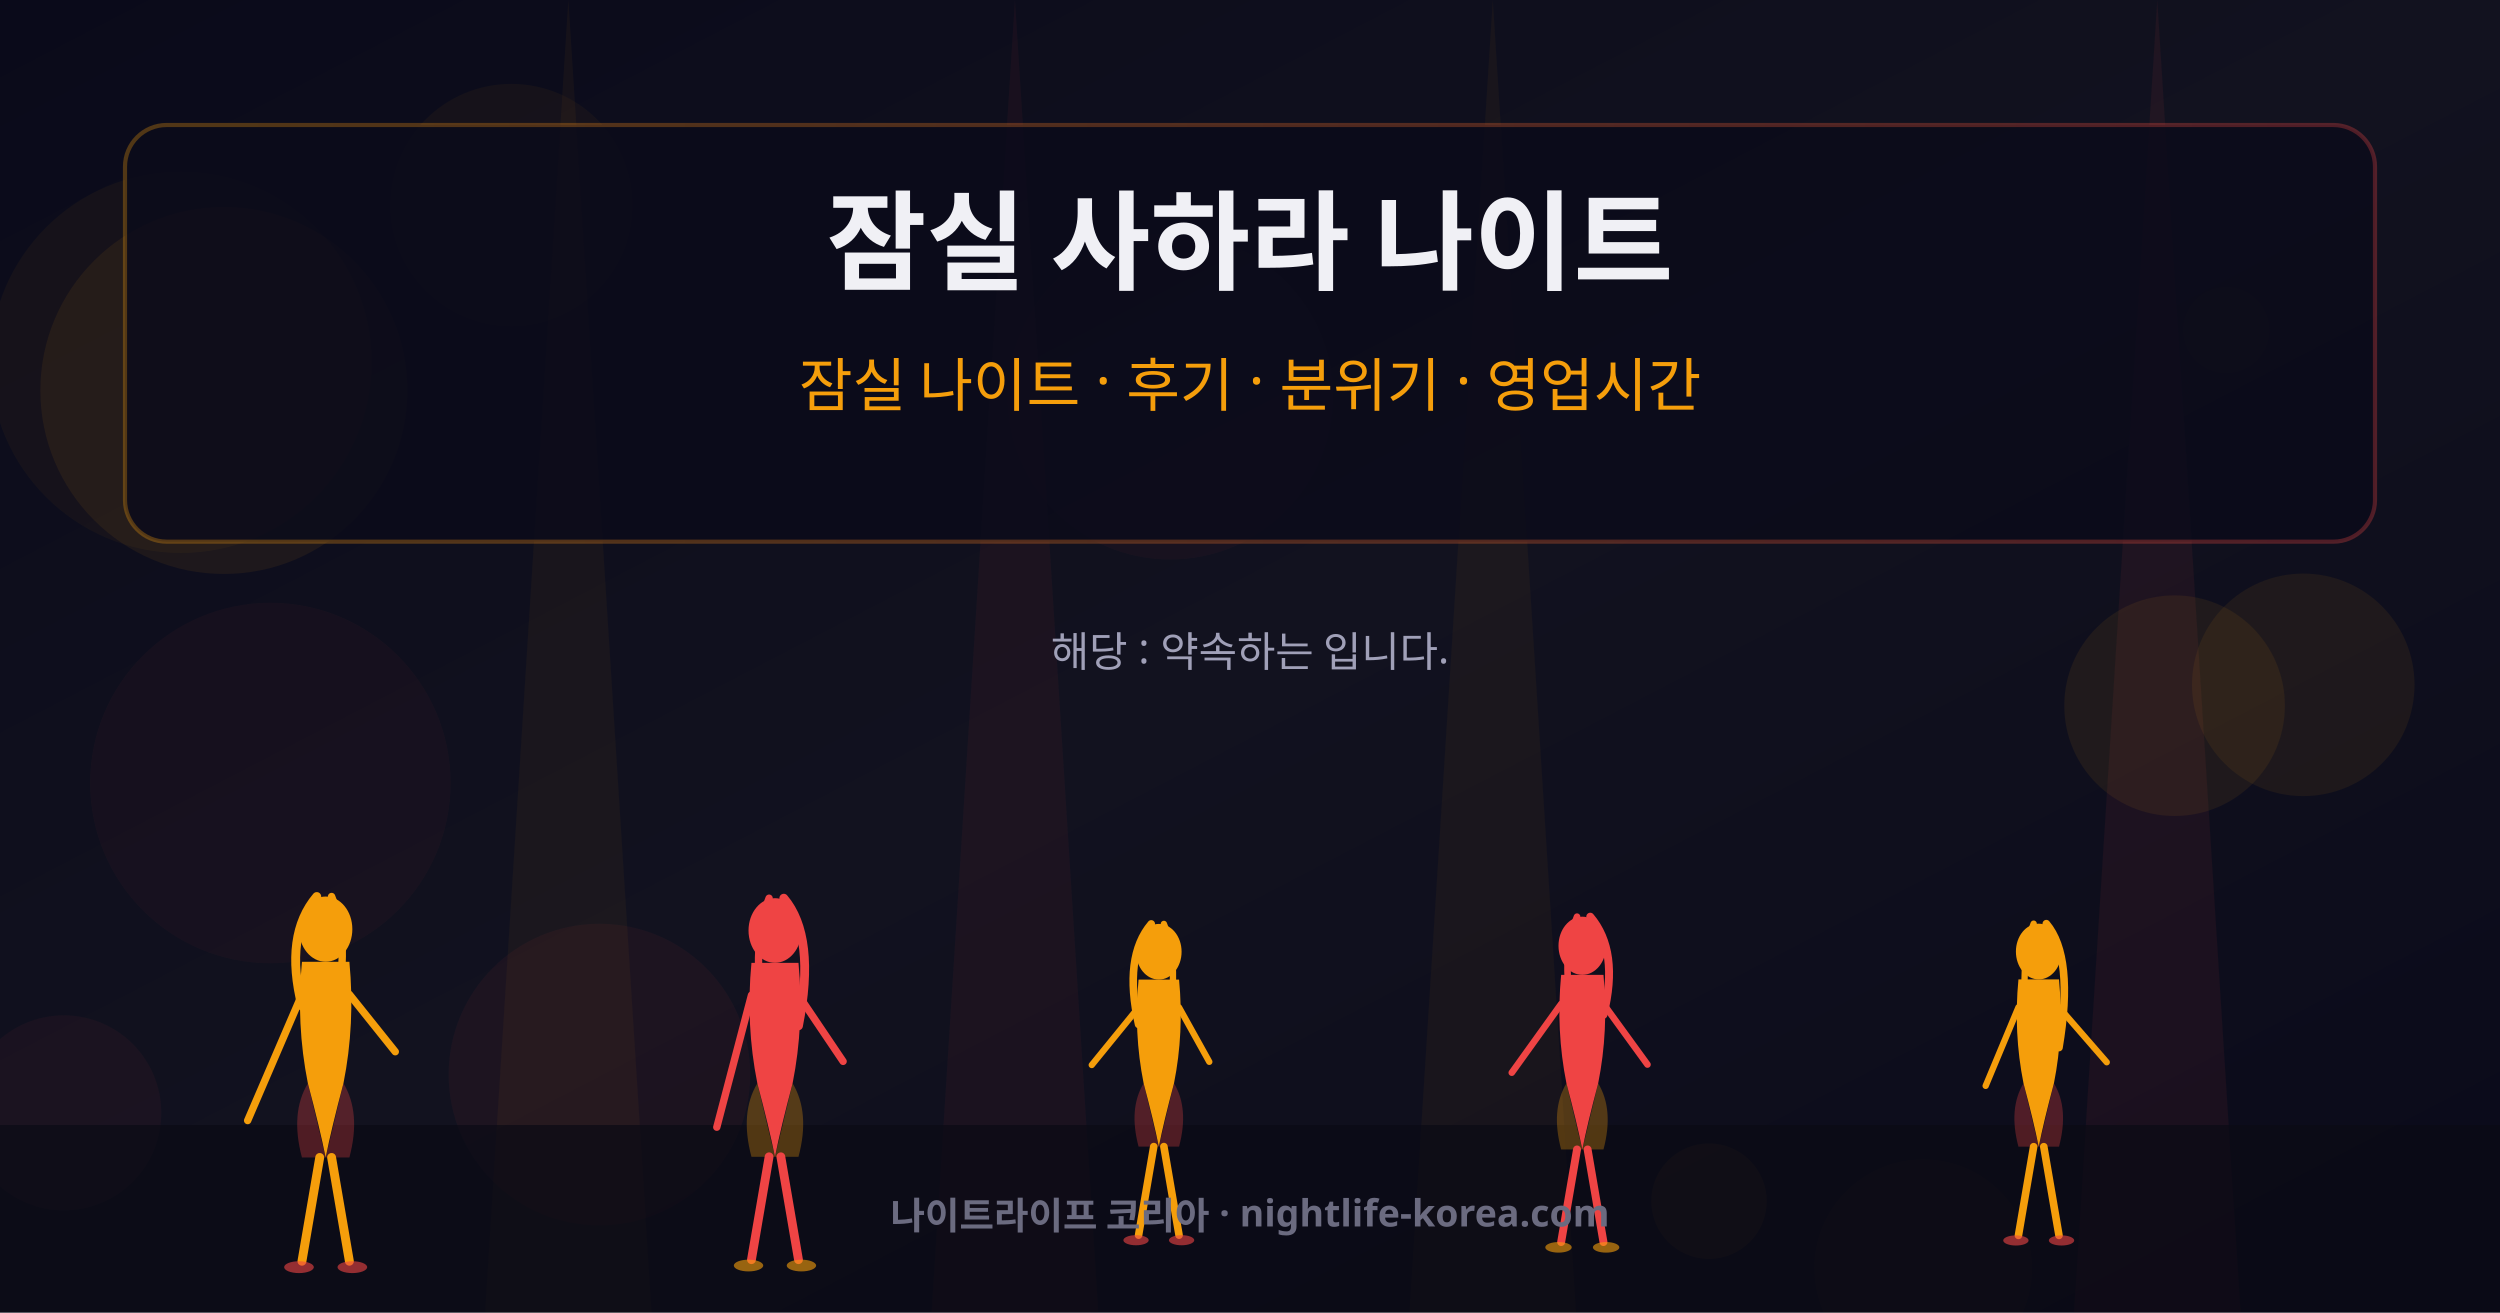
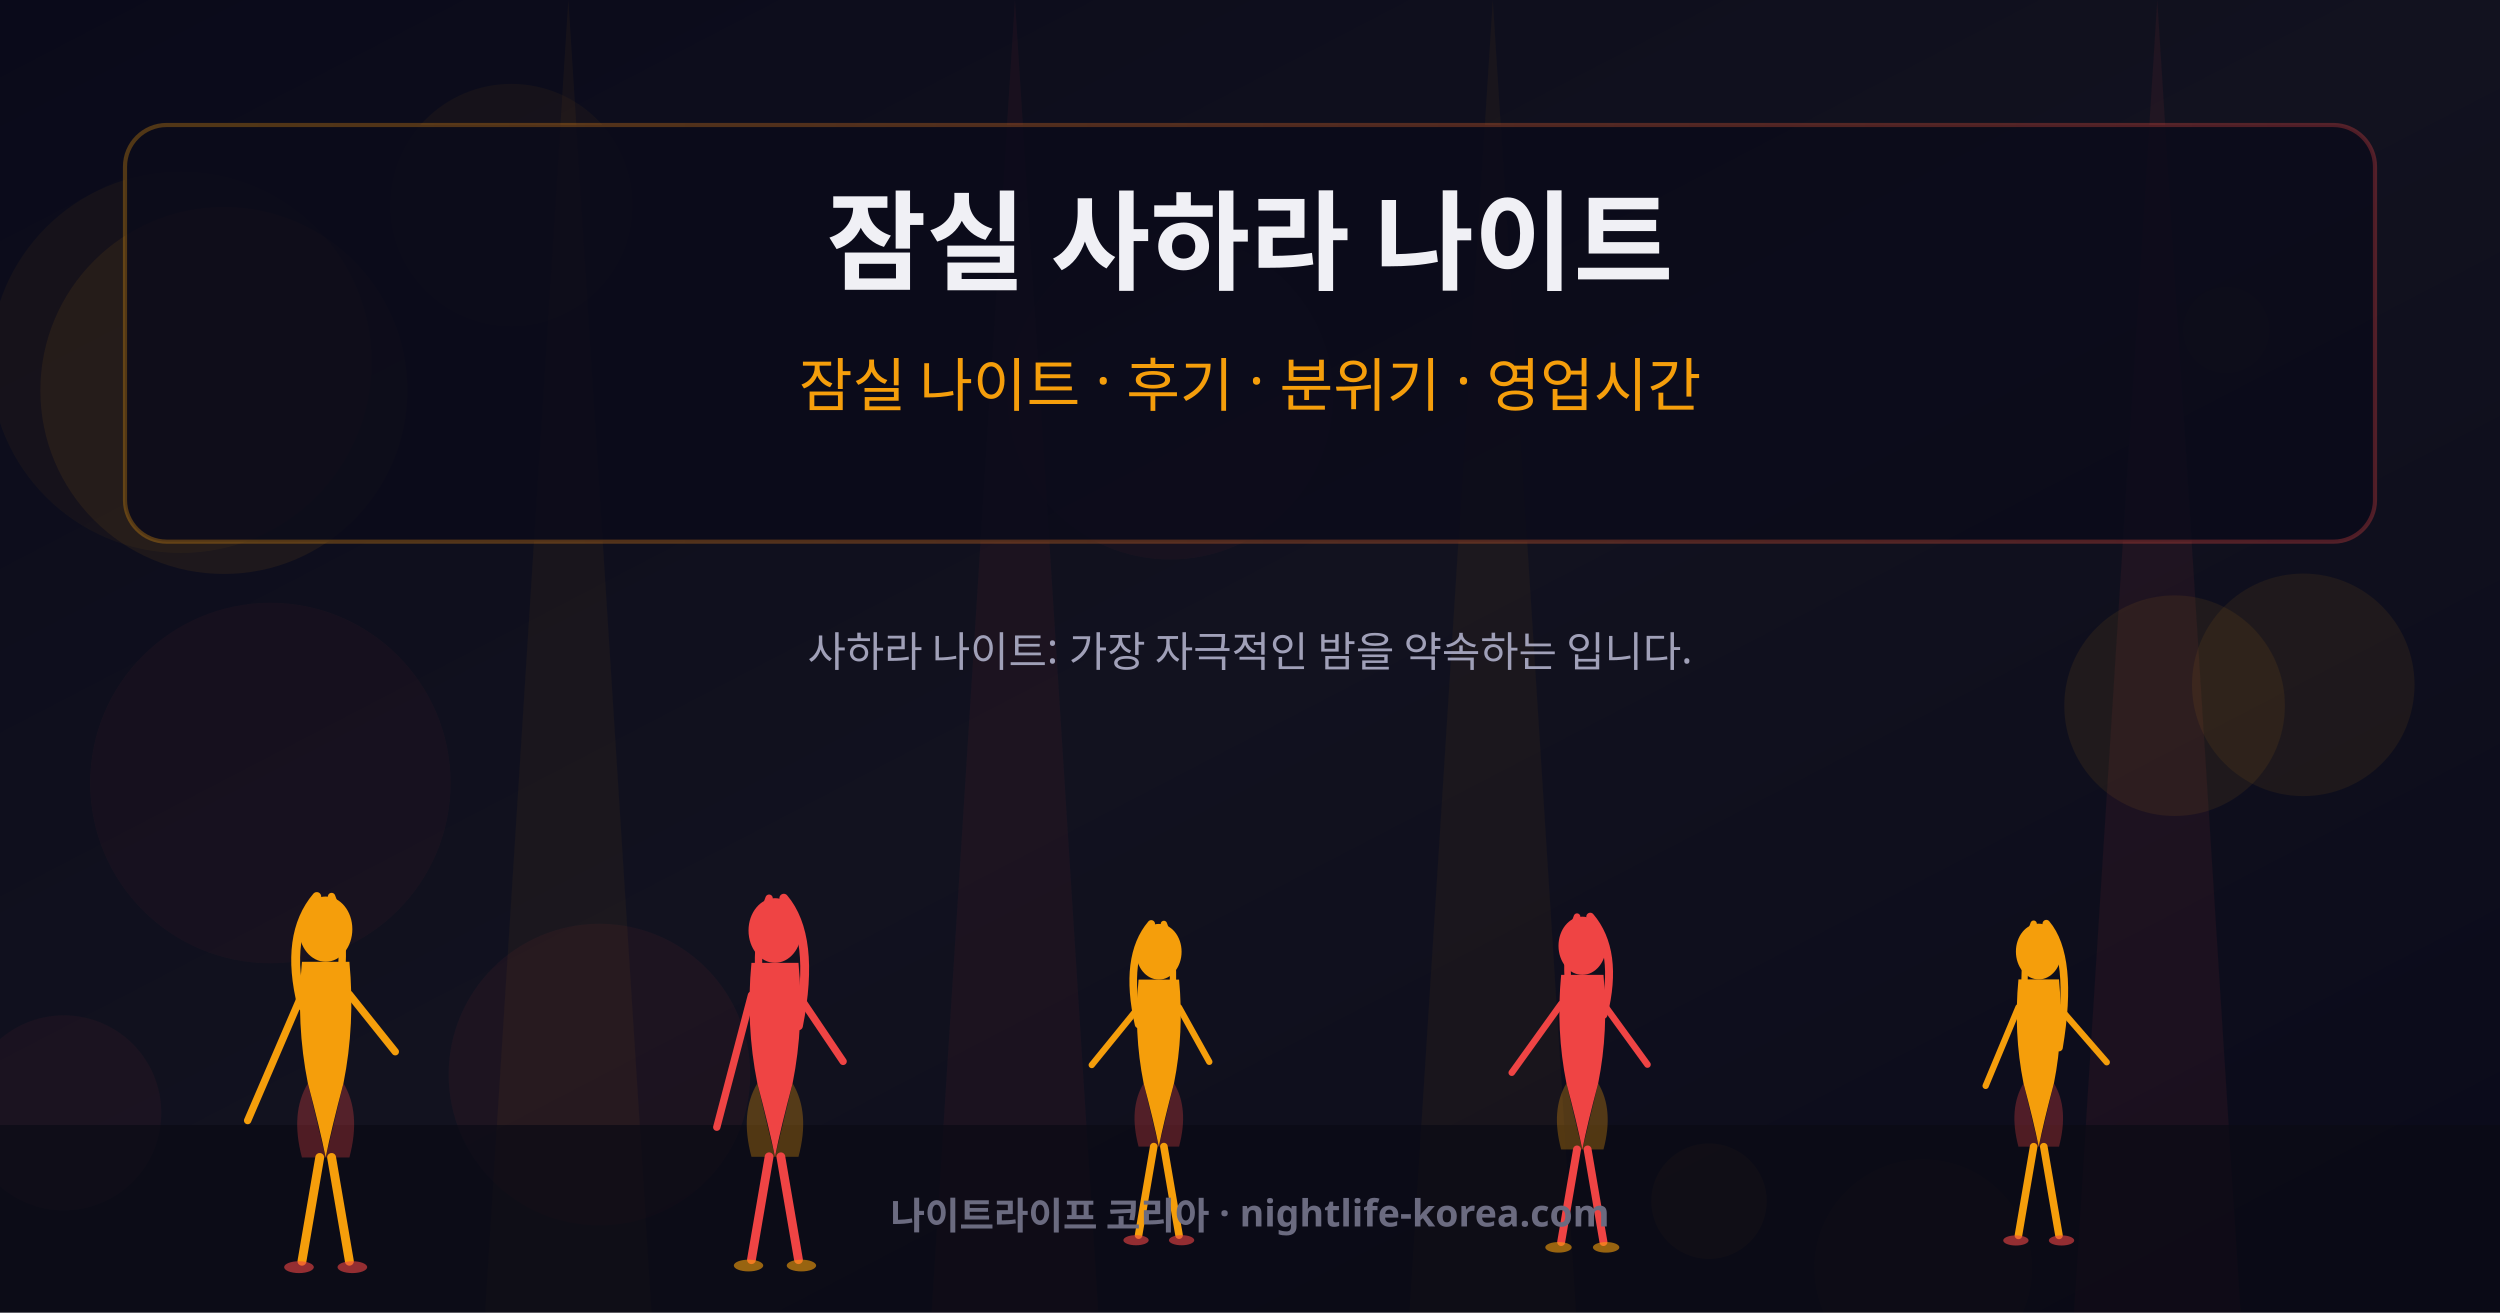
<svg xmlns="http://www.w3.org/2000/svg" viewBox="0 0 1200 630" width="1200" height="630">
  <defs>
    <linearGradient id="ogbg" x1="0%" y1="0%" x2="100%" y2="100%">
      <stop offset="0%" style="stop-color:#0a0a1a" />
      <stop offset="50%" style="stop-color:#12121f" />
      <stop offset="100%" style="stop-color:#0a0a1a" />
    </linearGradient>
    <linearGradient id="ogtxt" x1="0%" y1="0%" x2="100%" y2="0%">
      <stop offset="0%" style="stop-color:#f59e0b" />
      <stop offset="100%" style="stop-color:#ef4444" />
    </linearGradient>
  </defs>
  <rect width="1200" height="630" fill="url(#ogbg)" />
  <polygon points="272.811,0 232.811,630 312.811,630" fill="#f59e0b" opacity="0.043" />
  <polygon points="487.176,0 447.176,630 527.176,630" fill="#ef4444" opacity="0.054" />
  <polygon points="716.539,0 676.539,630 756.539,630" fill="#f59e0b" opacity="0.044" />
  <polygon points="1035.486,0 995.486,630 1075.486,630" fill="#ef4444" opacity="0.07" />
  <circle cx="86.828" cy="173.856" r="91.544" fill="#f59e0b" opacity="0.042" />
  <circle cx="923.139" cy="608.794" r="52.358" fill="#f59e0b" opacity="0.035" />
  <circle cx="1068.605" cy="158.444" r="20.839" fill="#f59e0b" opacity="0.052" />
  <circle cx="1043.8" cy="338.722" r="52.946" fill="#f59e0b" opacity="0.076" />
  <circle cx="107.47" cy="187.406" r="88.094" fill="#f59e0b" opacity="0.073" />
  <circle cx="129.777" cy="375.844" r="86.511" fill="#ef4444" opacity="0.036" />
  <circle cx="30.625" cy="534.154" r="46.783" fill="#ef4444" opacity="0.047" />
  <circle cx="245.447" cy="98.44" r="58.174" fill="#f59e0b" opacity="0.042" />
  <circle cx="1105.564" cy="328.727" r="53.397" fill="#f59e0b" opacity="0.072" />
  <circle cx="287.731" cy="515.784" r="72.386" fill="#ef4444" opacity="0.051" />
  <circle cx="561.713" cy="190.365" r="78.18" fill="#ef4444" opacity="0.037" />
  <circle cx="820.316" cy="576.566" r="27.727" fill="#f59e0b" opacity="0.079" />
  <rect x="0" y="540" width="1200" height="90" fill="#0a0a14" opacity="0.7" />
  <g transform="translate(156.3167,520) scale(1.423188)">
    <ellipse cx="0" cy="-52" rx="9" ry="11" fill="#f59e0b" />
    <path d="M-3,-63 Q-14,-50 -8,-26.088" stroke="#f59e0b" stroke-width="3" fill="none" stroke-linecap="round" />
    <path d="M2,-63 Q8,-48 4,-29.088" stroke="#f59e0b" stroke-width="2.5" fill="none" stroke-linecap="round" />
    <path d="M-8,-41 Q-10,-20 -6,0 Q-2,15 0,25 Q2,15 6,0 Q10,-20 8,-41 Z" fill="#f59e0b" />
    <path d="M-6,0 Q-12,10 -8,25 L0,25 Z" fill="#ef4444" opacity="0.3" />
    <path d="M6,0 Q12,10 8,25 L0,25 Z" fill="#ef4444" opacity="0.3" />
    <line x1="-2" y1="25" x2="-8" y2="60" stroke="#f59e0b" stroke-width="3" stroke-linecap="round" />
    <line x1="2" y1="25" x2="8" y2="60" stroke="#f59e0b" stroke-width="3" stroke-linecap="round" />
    <ellipse cx="-9" cy="62" rx="5" ry="2" fill="#ef4444" opacity="0.6" />
    <ellipse cx="9" cy="62" rx="5" ry="2" fill="#ef4444" opacity="0.6" />
    <line x1="-8" y1="-30" x2="-26.308" y2="12.547" stroke="#f59e0b" stroke-width="2.5" stroke-linecap="round" />
    <line x1="8" y1="-30" x2="23.474" y2="-10.667" stroke="#f59e0b" stroke-width="2.5" stroke-linecap="round" />
  </g>
  <g transform="translate(371.9848,520) scale(1.410637)">
    <ellipse cx="0" cy="-52" rx="9" ry="11" fill="#ef4444" />
    <path d="M3,-63 Q14,-50 8,-19.565" stroke="#ef4444" stroke-width="3" fill="none" stroke-linecap="round" />
    <path d="M-2,-63 Q-8,-48 -4,-22.565" stroke="#ef4444" stroke-width="2.5" fill="none" stroke-linecap="round" />
    <path d="M-8,-41 Q-10,-20 -6,0 Q-2,15 0,25 Q2,15 6,0 Q10,-20 8,-41 Z" fill="#ef4444" />
    <path d="M-6,0 Q-12,10 -8,25 L0,25 Z" fill="#f59e0b" opacity="0.3" />
    <path d="M6,0 Q12,10 8,25 L0,25 Z" fill="#f59e0b" opacity="0.3" />
    <line x1="-2" y1="25" x2="-8" y2="60" stroke="#ef4444" stroke-width="3" stroke-linecap="round" />
    <line x1="2" y1="25" x2="8" y2="60" stroke="#ef4444" stroke-width="3" stroke-linecap="round" />
    <ellipse cx="-9" cy="62" rx="5" ry="2" fill="#f59e0b" opacity="0.6" />
    <ellipse cx="9" cy="62" rx="5" ry="2" fill="#f59e0b" opacity="0.6" />
    <line x1="-8" y1="-30" x2="-19.8" y2="14.929" stroke="#ef4444" stroke-width="2.5" stroke-linecap="round" />
    <line x1="8" y1="-30" x2="23.186" y2="-7.47" stroke="#ef4444" stroke-width="2.5" stroke-linecap="round" />
  </g>
  <g transform="translate(556.2319,520) scale(1.214594)">
    <ellipse cx="0" cy="-52" rx="9" ry="11" fill="#f59e0b" />
    <path d="M-3,-63 Q-14,-50 -8,-23.283" stroke="#f59e0b" stroke-width="3" fill="none" stroke-linecap="round" />
    <path d="M2,-63 Q8,-48 4,-26.283" stroke="#f59e0b" stroke-width="2.5" fill="none" stroke-linecap="round" />
    <path d="M-8,-41 Q-10,-20 -6,0 Q-2,15 0,25 Q2,15 6,0 Q10,-20 8,-41 Z" fill="#f59e0b" />
    <path d="M-6,0 Q-12,10 -8,25 L0,25 Z" fill="#ef4444" opacity="0.3" />
    <path d="M6,0 Q12,10 8,25 L0,25 Z" fill="#ef4444" opacity="0.3" />
    <line x1="-2" y1="25" x2="-8" y2="60" stroke="#f59e0b" stroke-width="3" stroke-linecap="round" />
    <line x1="2" y1="25" x2="8" y2="60" stroke="#f59e0b" stroke-width="3" stroke-linecap="round" />
    <ellipse cx="-9" cy="62" rx="5" ry="2" fill="#ef4444" opacity="0.6" />
    <ellipse cx="9" cy="62" rx="5" ry="2" fill="#ef4444" opacity="0.6" />
    <line x1="-8" y1="-30" x2="-26.496" y2="-7.244" stroke="#f59e0b" stroke-width="2.5" stroke-linecap="round" />
    <line x1="8" y1="-30" x2="19.947" y2="-8.502" stroke="#f59e0b" stroke-width="2.5" stroke-linecap="round" />
  </g>
  <g transform="translate(759.5086,520) scale(1.269751)">
    <ellipse cx="0" cy="-52" rx="9" ry="11" fill="#ef4444" />
    <path d="M3,-63 Q14,-50 8,-25.914" stroke="#ef4444" stroke-width="3" fill="none" stroke-linecap="round" />
    <path d="M-2,-63 Q-8,-48 -4,-28.914" stroke="#ef4444" stroke-width="2.5" fill="none" stroke-linecap="round" />
    <path d="M-8,-41 Q-10,-20 -6,0 Q-2,15 0,25 Q2,15 6,0 Q10,-20 8,-41 Z" fill="#ef4444" />
    <path d="M-6,0 Q-12,10 -8,25 L0,25 Z" fill="#f59e0b" opacity="0.3" />
    <path d="M6,0 Q12,10 8,25 L0,25 Z" fill="#f59e0b" opacity="0.3" />
    <line x1="-2" y1="25" x2="-8" y2="60" stroke="#ef4444" stroke-width="3" stroke-linecap="round" />
    <line x1="2" y1="25" x2="8" y2="60" stroke="#ef4444" stroke-width="3" stroke-linecap="round" />
    <ellipse cx="-9" cy="62" rx="5" ry="2" fill="#f59e0b" opacity="0.6" />
    <ellipse cx="9" cy="62" rx="5" ry="2" fill="#f59e0b" opacity="0.6" />
    <line x1="-8" y1="-30" x2="-26.657" y2="-4.03" stroke="#ef4444" stroke-width="2.5" stroke-linecap="round" />
    <line x1="8" y1="-30" x2="24.629" y2="-7.11" stroke="#ef4444" stroke-width="2.5" stroke-linecap="round" />
  </g>
  <g transform="translate(978.5829,520) scale(1.216467)">
    <ellipse cx="0" cy="-52" rx="9" ry="11" fill="#f59e0b" />
    <path d="M3,-63 Q14,-50 8,-14.11" stroke="#f59e0b" stroke-width="3" fill="none" stroke-linecap="round" />
    <path d="M-2,-63 Q-8,-48 -4,-17.11" stroke="#f59e0b" stroke-width="2.5" fill="none" stroke-linecap="round" />
    <path d="M-8,-41 Q-10,-20 -6,0 Q-2,15 0,25 Q2,15 6,0 Q10,-20 8,-41 Z" fill="#f59e0b" />
    <path d="M-6,0 Q-12,10 -8,25 L0,25 Z" fill="#ef4444" opacity="0.3" />
    <path d="M6,0 Q12,10 8,25 L0,25 Z" fill="#ef4444" opacity="0.3" />
    <line x1="-2" y1="25" x2="-8" y2="60" stroke="#f59e0b" stroke-width="3" stroke-linecap="round" />
    <line x1="2" y1="25" x2="8" y2="60" stroke="#f59e0b" stroke-width="3" stroke-linecap="round" />
    <ellipse cx="-9" cy="62" rx="5" ry="2" fill="#ef4444" opacity="0.6" />
    <ellipse cx="9" cy="62" rx="5" ry="2" fill="#ef4444" opacity="0.6" />
    <line x1="-8" y1="-30" x2="-20.934" y2="0.996" stroke="#f59e0b" stroke-width="2.5" stroke-linecap="round" />
    <line x1="8" y1="-30" x2="26.838" y2="-8.322" stroke="#f59e0b" stroke-width="2.5" stroke-linecap="round" />
  </g>
  <rect x="60" y="60" width="1080" height="200" rx="20" fill="#0a0a1a" opacity="0.85" />
  <rect x="60" y="60" width="1080" height="200" rx="20" fill="none" stroke="url(#ogtxt)" stroke-width="2" opacity="0.3" />
  <text x="600" y="135" text-anchor="middle" font-family="'Noto Sans KR',sans-serif" font-size="52" font-weight="800" fill="#f0f0f5">잠실 사하라 나이트</text>
  <text x="600" y="195" text-anchor="middle" font-family="'Noto Sans KR',sans-serif" font-size="28" font-weight="500" fill="#f59e0b">잠실 나이트 · 후기 · 분위기 · 영업시간</text>
  <rect x="60" y="290" width="auto" height="40" rx="20" fill="#f59e0b" opacity="0.15" />
-   <text x="600" y="320" text-anchor="middle" font-family="'Noto Sans KR',sans-serif" font-size="20" fill="#a0a0b8">해당 : 약속하는 입니다.</text>
+   <text x="600" y="320" text-anchor="middle" font-family="'Noto Sans KR',sans-serif" font-size="20" fill="#a0a0b8">사하라 나이트: 가장 자극적인 밤을 약속하는 입니다.</text>
  <text x="600" y="590" text-anchor="middle" font-family="'Noto Sans KR',sans-serif" font-size="18" font-weight="600" fill="#6b6b80">나이트라이프 코리아 · nightlife-korea.com</text>
</svg>
